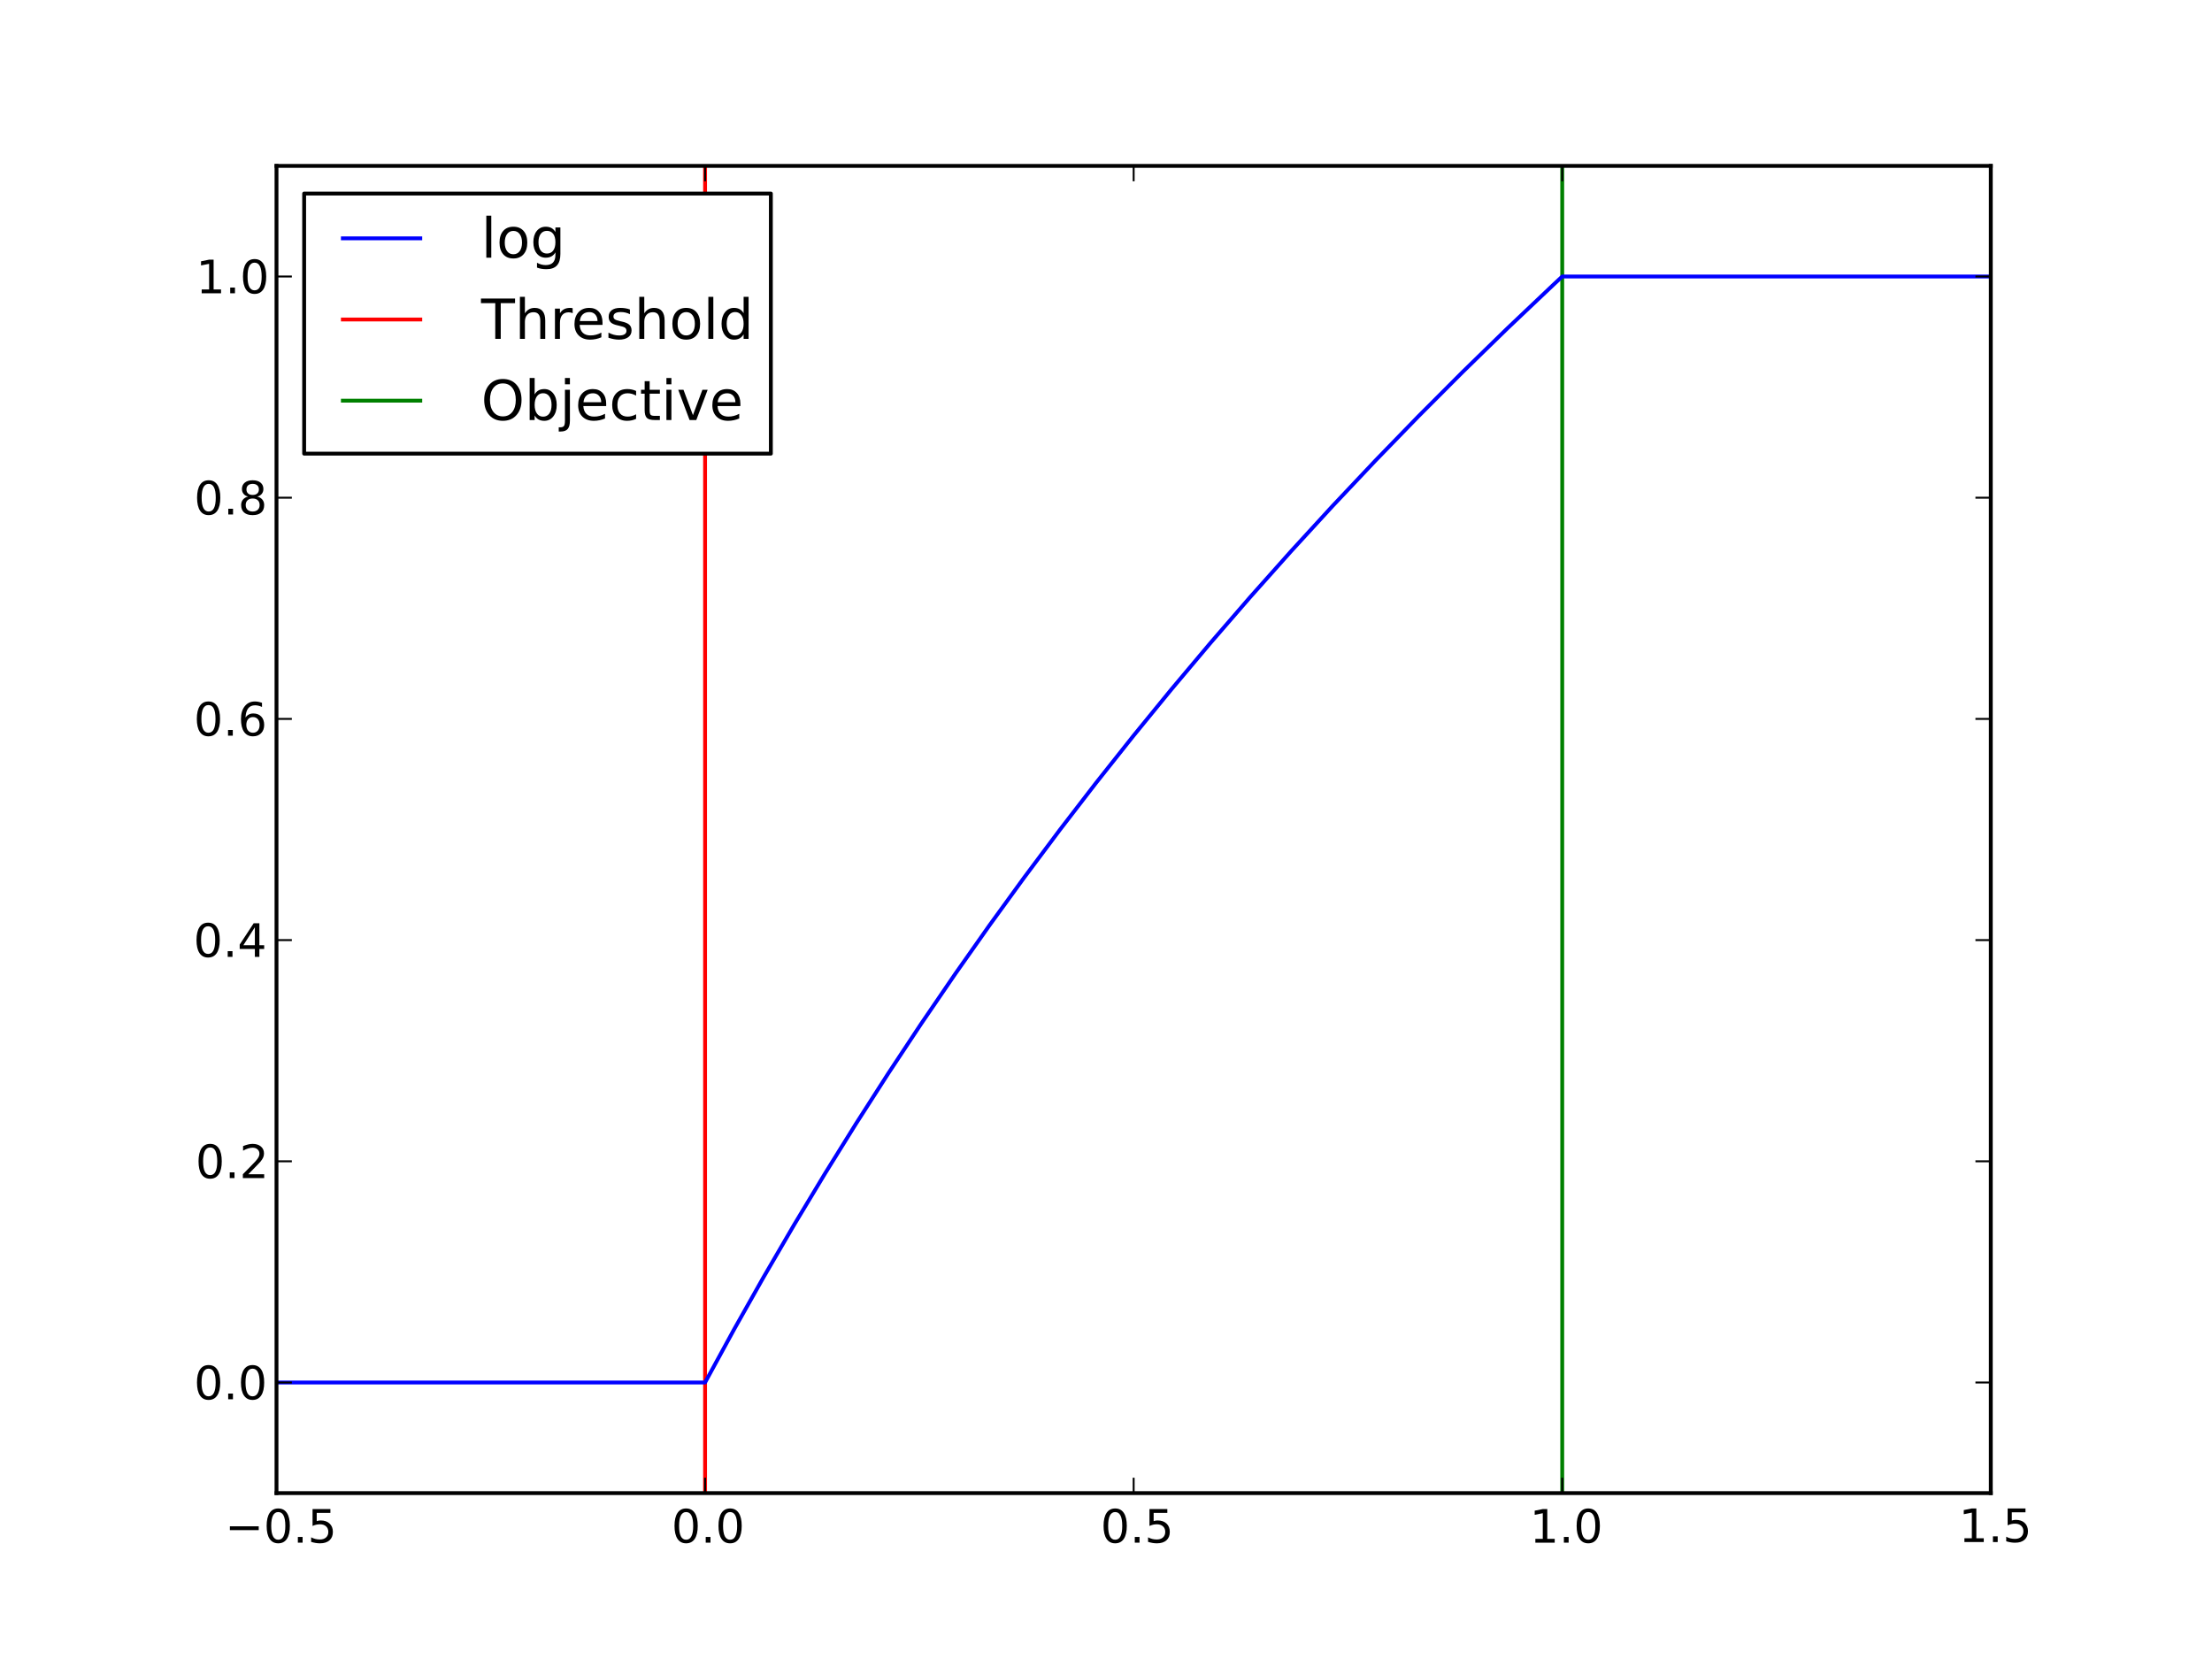
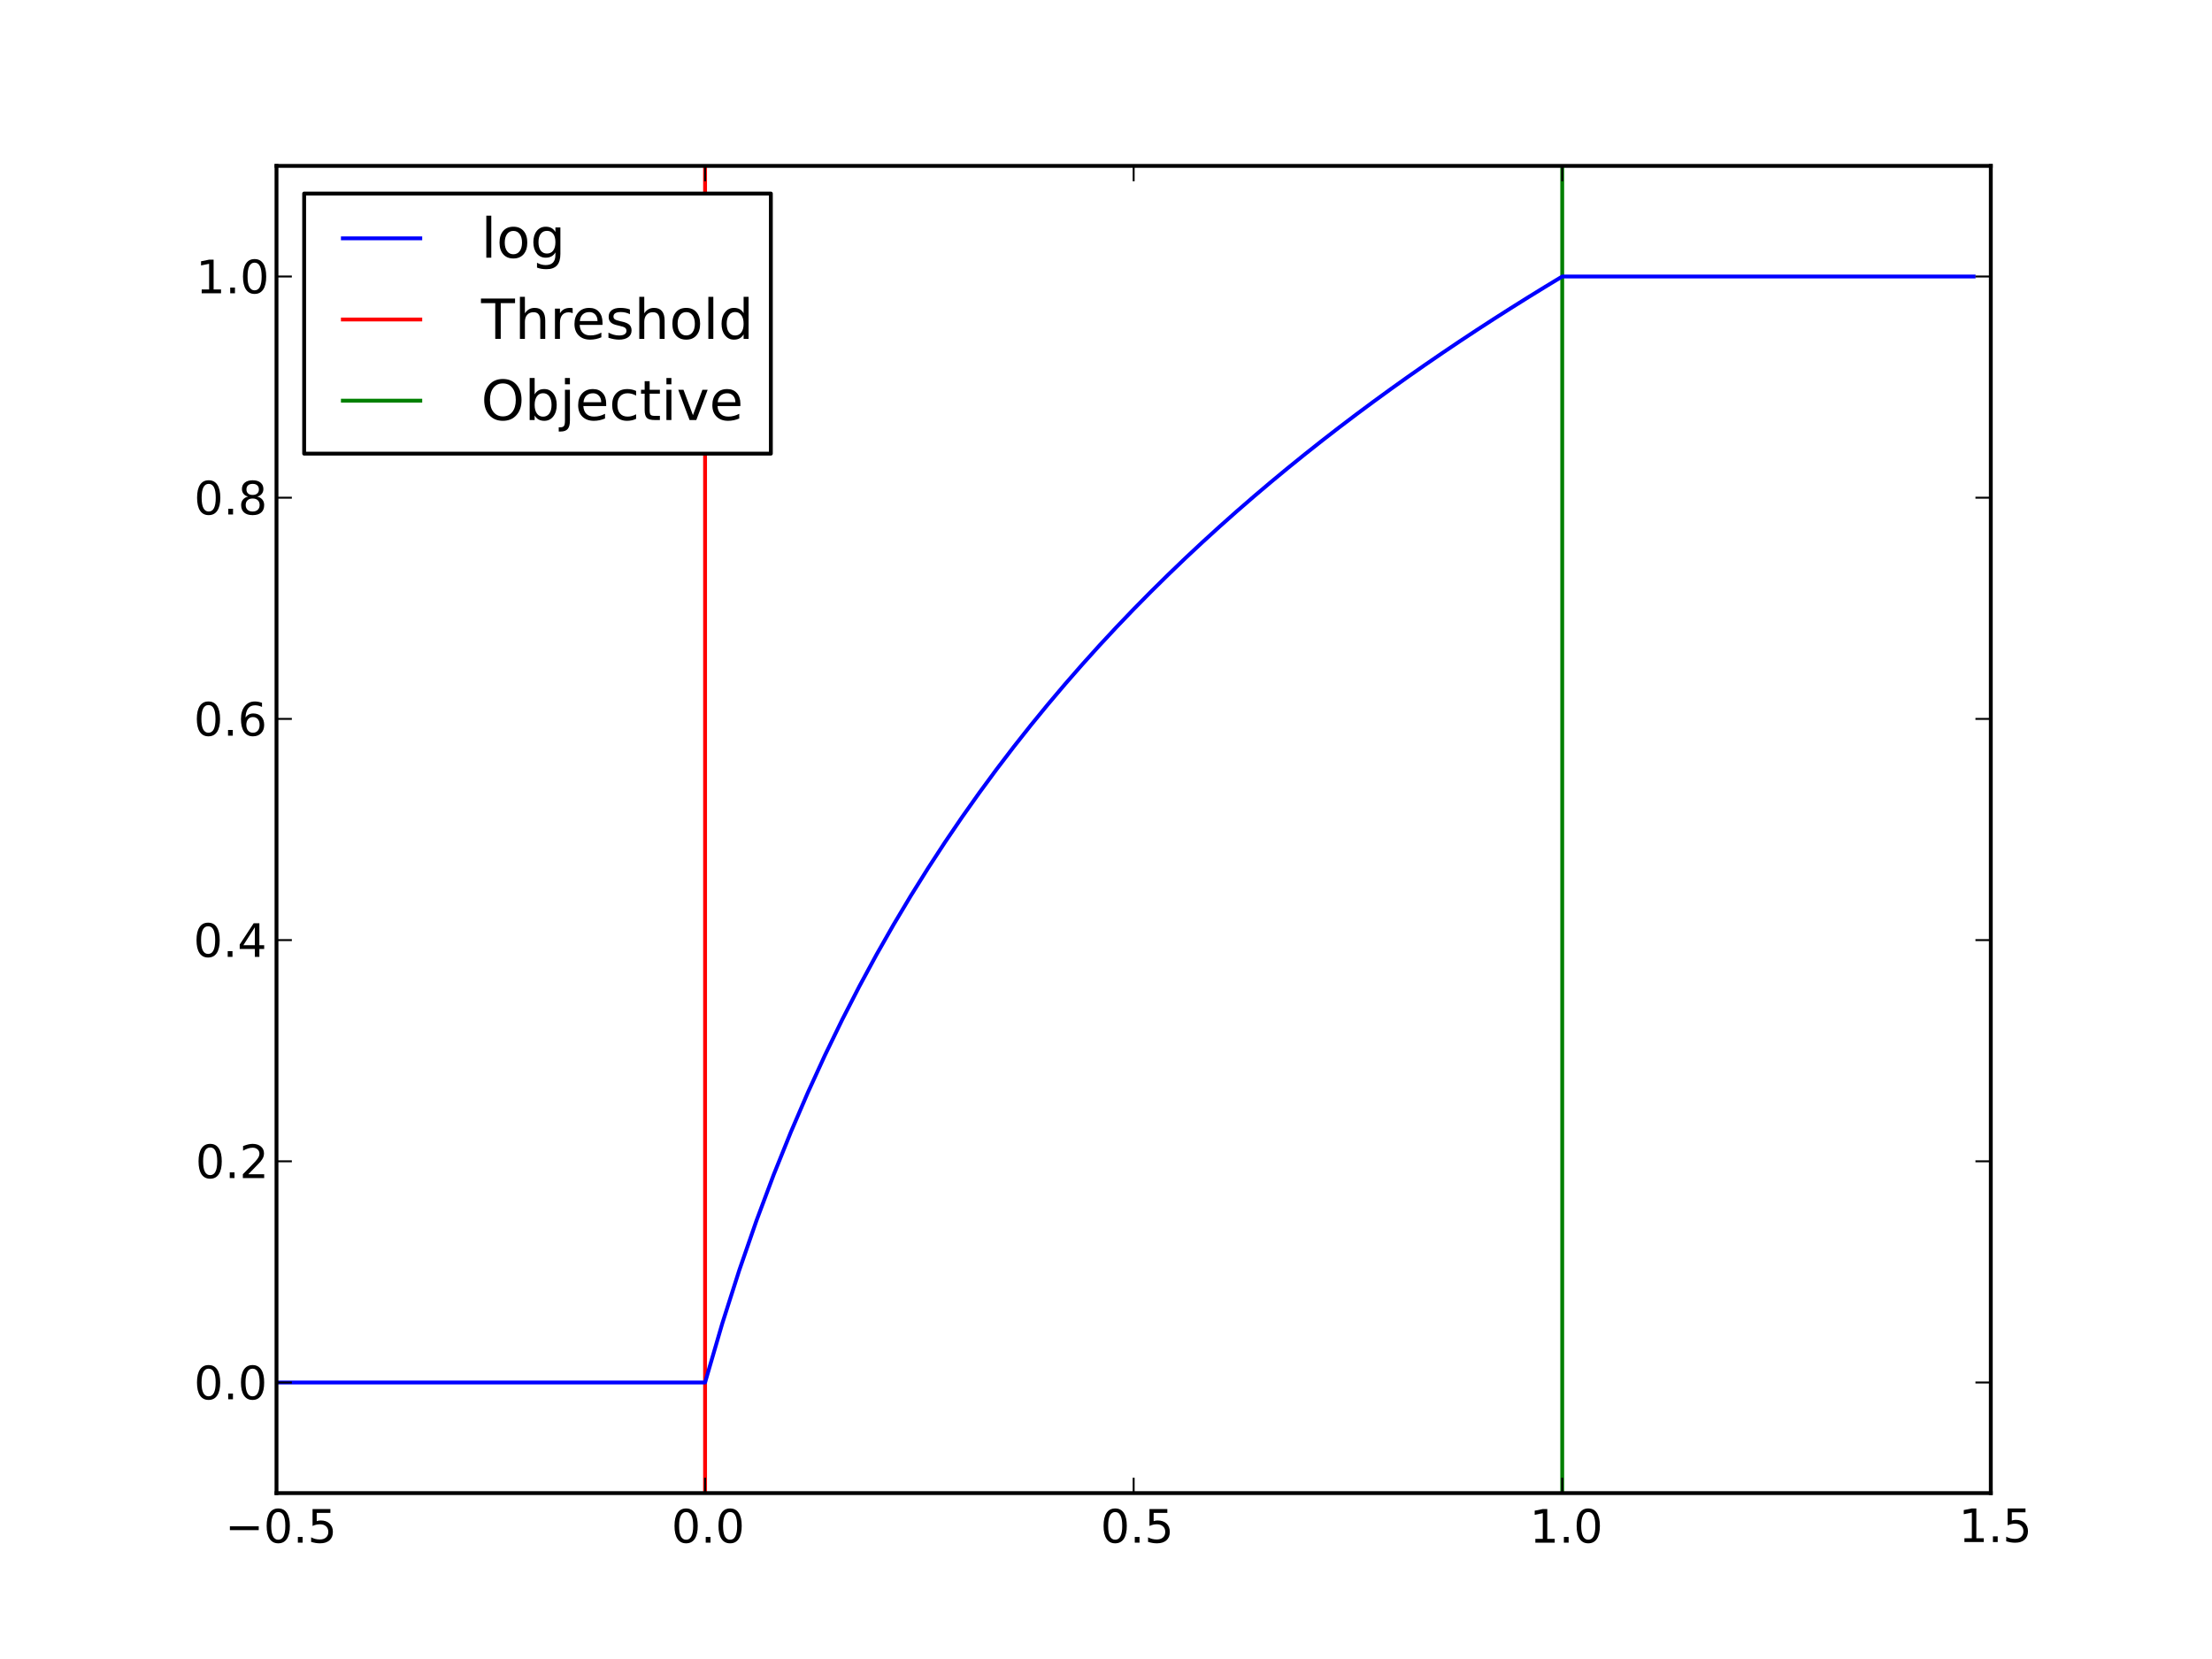
<svg xmlns="http://www.w3.org/2000/svg" xmlns:xlink="http://www.w3.org/1999/xlink" height="432pt" version="1.1" viewBox="0 0 576 432" width="576pt">
  <defs>
    <style type="text/css">
*{stroke-linecap:square;stroke-linejoin:round;}
  </style>
  </defs>
  <g id="figure_1">
    <g id="patch_1">
      <path d=" M0 432 L576 432 L576 0 L0 0 z " style="fill:#ffffff;" />
    </g>
    <g id="axes_1">
      <g id="patch_2">
        <path d=" M72 388.8 L518.4 388.8 L518.4 43.2 L72 43.2 z " style="fill:#ffffff;" />
      </g>
      <g id="LineCollection_1">
        <defs>
          <path d=" M183.6 -43.2 L183.6 -388.8" id="C0_0_cf86a33b41" />
        </defs>
        <g clip-path="url(#p7ff5b81e1d)">
          <use style="fill:none;stroke:#ff0000;stroke-linecap:butt;" x="0" xlink:href="#C0_0_cf86a33b41" y="432.0" />
        </g>
      </g>
      <g id="LineCollection_2">
        <defs>
          <path d=" M406.8 -43.2 L406.8 -388.8" id="C1_0_ac28ea517b" />
        </defs>
        <g clip-path="url(#p7ff5b81e1d)">
          <use style="fill:none;stroke:#008000;stroke-linecap:butt;" x="0" xlink:href="#C1_0_ac28ea517b" y="432.0" />
        </g>
      </g>
      <g id="line2d_1">
-         <path clip-path="url(#p7ff5b81e1d)" d=" M72 360 L183.6 360 L191.189 346.108 L198.778 332.665 L206.813 318.891 L214.848 305.558 L222.883 292.64 L231.365 279.427 L239.846 266.62 L248.774 253.553 L257.702 240.885 L266.63 228.591 L276.005 216.063 L285.379 203.901 L295.2 191.531 L305.021 179.518 L315.288 167.32 L325.555 155.47 L336.269 143.455 L346.982 131.778 L358.142 119.953 L369.302 108.455 L380.909 96.826 L392.515 85.513 L404.568 74.083 L406.8 72 L517.954 72 L517.954 72" style="fill:none;stroke:#0000ff;" />
+         <path clip-path="url(#p7ff5b81e1d)" d=" M72 360 L76.464 360 L80.928 360 L85.392 360 L89.856 360 L94.32 360 L98.784 360 L103.248 360 L107.712 360 L112.176 360 L116.64 360 L121.104 360 L125.568 360 L130.032 360 L134.496 360 L138.96 360 L143.424 360 L147.888 360 L152.352 360 L156.816 360 L161.28 360 L165.744 360 L170.208 360 L174.672 360 L179.136 360 L183.6 360 L188.064 344.68 L192.528 330.694 L196.992 317.829 L201.456 305.917 L205.92 294.827 L210.384 284.454 L214.848 274.709 L219.312 265.522 L223.776 256.831 L228.24 248.586 L232.704 240.744 L237.168 233.267 L241.632 226.122 L246.096 219.281 L250.56 212.719 L255.024 206.415 L259.488 200.349 L263.952 194.503 L268.416 188.863 L272.88 183.414 L277.344 178.143 L281.808 173.04 L286.272 168.094 L290.736 163.295 L295.2 158.636 L299.664 154.108 L304.128 149.704 L308.592 145.417 L313.056 141.242 L317.52 137.173 L321.984 133.204 L326.448 129.33 L330.912 125.548 L335.376 121.853 L339.84 118.241 L344.304 114.708 L348.768 111.251 L353.232 107.867 L357.696 104.553 L362.16 101.306 L366.624 98.123 L371.088 95.001 L375.552 91.94 L380.016 88.935 L384.48 85.986 L388.944 83.09 L393.408 80.245 L397.872 77.449 L402.336 74.701 L406.8 72 L411.264 72 L415.728 72 L420.192 72 L424.656 72 L429.12 72 L433.584 72 L438.048 72 L442.512 72 L446.976 72 L451.44 72 L455.904 72 L460.368 72 L464.832 72 L469.296 72 L473.76 72 L478.224 72 L482.688 72 L487.152 72 L491.616 72 L496.08 72 L500.544 72 L505.008 72 L509.472 72 L513.936 72" style="fill:none;stroke:#0000ff;" />
      </g>
      <g id="matplotlib.axis_1">
        <g id="xtick_1">
          <g id="line2d_2">
            <defs>
              <path d=" M0 0 L0 -4" id="mcb557df647" style="stroke:#000000;stroke-linecap:butt;stroke-width:0.5;" />
            </defs>
            <g>
              <use style="stroke:#000000;stroke-linecap:butt;stroke-width:0.5;" x="72.0" xlink:href="#mcb557df647" y="388.8" />
            </g>
          </g>
          <g id="line2d_3">
            <defs>
              <path d=" M0 0 L0 4" id="mdad270ee8e" style="stroke:#000000;stroke-linecap:butt;stroke-width:0.5;" />
            </defs>
            <g>
              <use style="stroke:#000000;stroke-linecap:butt;stroke-width:0.5;" x="72.0" xlink:href="#mdad270ee8e" y="43.2" />
            </g>
          </g>
          <g id="text_1">
            <defs>
              <path d=" M10.594 35.5 L73.188 35.5 L73.188 27.203 L10.594 27.203 z " id="BitstreamVeraSans-Roman-2212" />
              <path d=" M31.781 66.406 Q24.172 66.406 20.328 58.906 Q16.5 51.422 16.5 36.375 Q16.5 21.391 20.328 13.891 Q24.172 6.391 31.781 6.391 Q39.453 6.391 43.281 13.891 Q47.125 21.391 47.125 36.375 Q47.125 51.422 43.281 58.906 Q39.453 66.406 31.781 66.406 M31.781 74.219 Q44.047 74.219 50.516 64.516 Q56.984 54.828 56.984 36.375 Q56.984 17.969 50.516 8.266 Q44.047 -1.422 31.781 -1.422 Q19.531 -1.422 13.062 8.266 Q6.594 17.969 6.594 36.375 Q6.594 54.828 13.062 64.516 Q19.531 74.219 31.781 74.219" id="BitstreamVeraSans-Roman-30" />
              <path d=" M10.688 12.406 L21 12.406 L21 0 L10.688 0 z " id="BitstreamVeraSans-Roman-2e" />
              <path d=" M10.797 72.906 L49.516 72.906 L49.516 64.594 L19.828 64.594 L19.828 46.734 Q21.969 47.469 24.109 47.828 Q26.266 48.188 28.422 48.188 Q40.625 48.188 47.75 41.5 Q54.891 34.812 54.891 23.391 Q54.891 11.625 47.562 5.094 Q40.234 -1.422 26.906 -1.422 Q22.312 -1.422 17.547 -0.641 Q12.797 0.141 7.719 1.703 L7.719 11.625 Q12.109 9.234 16.797 8.062 Q21.484 6.891 26.703 6.891 Q35.156 6.891 40.078 11.328 Q45.016 15.766 45.016 23.391 Q45.016 31 40.078 35.438 Q35.156 39.891 26.703 39.891 Q22.75 39.891 18.812 39.016 Q14.891 38.141 10.797 36.281 z " id="BitstreamVeraSans-Roman-35" />
            </defs>
            <g transform="translate(58.59 401.7063)scale(0.12 -0.12)">
              <use xlink:href="#BitstreamVeraSans-Roman-2212" />
              <use x="83.789" xlink:href="#BitstreamVeraSans-Roman-30" />
              <use x="147.412" xlink:href="#BitstreamVeraSans-Roman-2e" />
              <use x="179.199" xlink:href="#BitstreamVeraSans-Roman-35" />
            </g>
          </g>
        </g>
        <g id="xtick_2">
          <g id="line2d_4">
            <g>
              <use style="stroke:#000000;stroke-linecap:butt;stroke-width:0.5;" x="183.6" xlink:href="#mcb557df647" y="388.8" />
            </g>
          </g>
          <g id="line2d_5">
            <g>
              <use style="stroke:#000000;stroke-linecap:butt;stroke-width:0.5;" x="183.6" xlink:href="#mdad270ee8e" y="43.2" />
            </g>
          </g>
          <g id="text_2">
            <g transform="translate(174.8522 401.7063)scale(0.12 -0.12)">
              <use xlink:href="#BitstreamVeraSans-Roman-30" />
              <use x="63.623" xlink:href="#BitstreamVeraSans-Roman-2e" />
              <use x="95.41" xlink:href="#BitstreamVeraSans-Roman-30" />
            </g>
          </g>
        </g>
        <g id="xtick_3">
          <g id="line2d_6">
            <g>
              <use style="stroke:#000000;stroke-linecap:butt;stroke-width:0.5;" x="295.2" xlink:href="#mcb557df647" y="388.8" />
            </g>
          </g>
          <g id="line2d_7">
            <g>
              <use style="stroke:#000000;stroke-linecap:butt;stroke-width:0.5;" x="295.2" xlink:href="#mdad270ee8e" y="43.2" />
            </g>
          </g>
          <g id="text_3">
            <g transform="translate(286.5778 401.7063)scale(0.12 -0.12)">
              <use xlink:href="#BitstreamVeraSans-Roman-30" />
              <use x="63.623" xlink:href="#BitstreamVeraSans-Roman-2e" />
              <use x="95.41" xlink:href="#BitstreamVeraSans-Roman-35" />
            </g>
          </g>
        </g>
        <g id="xtick_4">
          <g id="line2d_8">
            <g>
              <use style="stroke:#000000;stroke-linecap:butt;stroke-width:0.5;" x="406.8" xlink:href="#mcb557df647" y="388.8" />
            </g>
          </g>
          <g id="line2d_9">
            <g>
              <use style="stroke:#000000;stroke-linecap:butt;stroke-width:0.5;" x="406.8" xlink:href="#mdad270ee8e" y="43.2" />
            </g>
          </g>
          <g id="text_4">
            <defs>
              <path d=" M12.406 8.297 L28.516 8.297 L28.516 63.922 L10.984 60.406 L10.984 69.391 L28.422 72.906 L38.281 72.906 L38.281 8.297 L54.391 8.297 L54.391 0 L12.406 0 z " id="BitstreamVeraSans-Roman-31" />
            </defs>
            <g transform="translate(398.3156 401.7063)scale(0.12 -0.12)">
              <use xlink:href="#BitstreamVeraSans-Roman-31" />
              <use x="63.623" xlink:href="#BitstreamVeraSans-Roman-2e" />
              <use x="95.41" xlink:href="#BitstreamVeraSans-Roman-30" />
            </g>
          </g>
        </g>
        <g id="xtick_5">
          <g id="line2d_10">
            <g>
              <use style="stroke:#000000;stroke-linecap:butt;stroke-width:0.5;" x="518.4" xlink:href="#mcb557df647" y="388.8" />
            </g>
          </g>
          <g id="line2d_11">
            <g>
              <use style="stroke:#000000;stroke-linecap:butt;stroke-width:0.5;" x="518.4" xlink:href="#mdad270ee8e" y="43.2" />
            </g>
          </g>
          <g id="text_5">
            <g transform="translate(510.0412 401.5487)scale(0.12 -0.12)">
              <use xlink:href="#BitstreamVeraSans-Roman-31" />
              <use x="63.623" xlink:href="#BitstreamVeraSans-Roman-2e" />
              <use x="95.41" xlink:href="#BitstreamVeraSans-Roman-35" />
            </g>
          </g>
        </g>
      </g>
      <g id="matplotlib.axis_2">
        <g id="ytick_1">
          <g id="line2d_12">
            <defs>
              <path d=" M0 0 L4 0" id="mc8fcea1516" style="stroke:#000000;stroke-linecap:butt;stroke-width:0.5;" />
            </defs>
            <g>
              <use style="stroke:#000000;stroke-linecap:butt;stroke-width:0.5;" x="72.0" xlink:href="#mc8fcea1516" y="360.0" />
            </g>
          </g>
          <g id="line2d_13">
            <defs>
              <path d=" M0 0 L-4 0" id="m0d5b0a6425" style="stroke:#000000;stroke-linecap:butt;stroke-width:0.5;" />
            </defs>
            <g>
              <use style="stroke:#000000;stroke-linecap:butt;stroke-width:0.5;" x="518.4" xlink:href="#m0d5b0a6425" y="360.0" />
            </g>
          </g>
          <g id="text_6">
            <g transform="translate(50.50438 364.3678)scale(0.12 -0.12)">
              <use xlink:href="#BitstreamVeraSans-Roman-30" />
              <use x="63.623" xlink:href="#BitstreamVeraSans-Roman-2e" />
              <use x="95.41" xlink:href="#BitstreamVeraSans-Roman-30" />
            </g>
          </g>
        </g>
        <g id="ytick_2">
          <g id="line2d_14">
            <g>
              <use style="stroke:#000000;stroke-linecap:butt;stroke-width:0.5;" x="72.0" xlink:href="#mc8fcea1516" y="302.4" />
            </g>
          </g>
          <g id="line2d_15">
            <g>
              <use style="stroke:#000000;stroke-linecap:butt;stroke-width:0.5;" x="518.4" xlink:href="#m0d5b0a6425" y="302.4" />
            </g>
          </g>
          <g id="text_7">
            <defs>
              <path d=" M19.188 8.297 L53.609 8.297 L53.609 0 L7.328 0 L7.328 8.297 Q12.938 14.109 22.625 23.891 Q32.328 33.688 34.812 36.531 Q39.547 41.844 41.422 45.531 Q43.312 49.219 43.312 52.781 Q43.312 58.594 39.234 62.25 Q35.156 65.922 28.609 65.922 Q23.969 65.922 18.812 64.312 Q13.672 62.703 7.812 59.422 L7.812 69.391 Q13.766 71.781 18.938 73 Q24.125 74.219 28.422 74.219 Q39.75 74.219 46.484 68.547 Q53.219 62.891 53.219 53.422 Q53.219 48.922 51.531 44.891 Q49.859 40.875 45.406 35.406 Q44.188 33.984 37.641 27.219 Q31.109 20.453 19.188 8.297" id="BitstreamVeraSans-Roman-32" />
            </defs>
            <g transform="translate(50.90937 306.7678)scale(0.12 -0.12)">
              <use xlink:href="#BitstreamVeraSans-Roman-30" />
              <use x="63.623" xlink:href="#BitstreamVeraSans-Roman-2e" />
              <use x="95.41" xlink:href="#BitstreamVeraSans-Roman-32" />
            </g>
          </g>
        </g>
        <g id="ytick_3">
          <g id="line2d_16">
            <g>
              <use style="stroke:#000000;stroke-linecap:butt;stroke-width:0.5;" x="72.0" xlink:href="#mc8fcea1516" y="244.8" />
            </g>
          </g>
          <g id="line2d_17">
            <g>
              <use style="stroke:#000000;stroke-linecap:butt;stroke-width:0.5;" x="518.4" xlink:href="#m0d5b0a6425" y="244.8" />
            </g>
          </g>
          <g id="text_8">
            <defs>
              <path d=" M37.797 64.312 L12.891 25.391 L37.797 25.391 z  M35.203 72.906 L47.609 72.906 L47.609 25.391 L58.016 25.391 L58.016 17.188 L47.609 17.188 L47.609 0 L37.797 0 L37.797 17.188 L4.891 17.188 L4.891 26.703 z " id="BitstreamVeraSans-Roman-34" />
            </defs>
            <g transform="translate(50.38063 249.1678)scale(0.12 -0.12)">
              <use xlink:href="#BitstreamVeraSans-Roman-30" />
              <use x="63.623" xlink:href="#BitstreamVeraSans-Roman-2e" />
              <use x="95.41" xlink:href="#BitstreamVeraSans-Roman-34" />
            </g>
          </g>
        </g>
        <g id="ytick_4">
          <g id="line2d_18">
            <g>
              <use style="stroke:#000000;stroke-linecap:butt;stroke-width:0.5;" x="72.0" xlink:href="#mc8fcea1516" y="187.2" />
            </g>
          </g>
          <g id="line2d_19">
            <g>
              <use style="stroke:#000000;stroke-linecap:butt;stroke-width:0.5;" x="518.4" xlink:href="#m0d5b0a6425" y="187.2" />
            </g>
          </g>
          <g id="text_9">
            <defs>
              <path d=" M33.016 40.375 Q26.375 40.375 22.484 35.828 Q18.609 31.297 18.609 23.391 Q18.609 15.531 22.484 10.953 Q26.375 6.391 33.016 6.391 Q39.656 6.391 43.531 10.953 Q47.406 15.531 47.406 23.391 Q47.406 31.297 43.531 35.828 Q39.656 40.375 33.016 40.375 M52.594 71.297 L52.594 62.312 Q48.875 64.062 45.094 64.984 Q41.312 65.922 37.594 65.922 Q27.828 65.922 22.672 59.328 Q17.531 52.734 16.797 39.406 Q19.672 43.656 24.016 45.922 Q28.375 48.188 33.594 48.188 Q44.578 48.188 50.953 41.516 Q57.328 34.859 57.328 23.391 Q57.328 12.156 50.688 5.359 Q44.047 -1.422 33.016 -1.422 Q20.359 -1.422 13.672 8.266 Q6.984 17.969 6.984 36.375 Q6.984 53.656 15.188 63.938 Q23.391 74.219 37.203 74.219 Q40.922 74.219 44.703 73.484 Q48.484 72.75 52.594 71.297" id="BitstreamVeraSans-Roman-36" />
            </defs>
            <g transform="translate(50.46312 191.5678)scale(0.12 -0.12)">
              <use xlink:href="#BitstreamVeraSans-Roman-30" />
              <use x="63.623" xlink:href="#BitstreamVeraSans-Roman-2e" />
              <use x="95.41" xlink:href="#BitstreamVeraSans-Roman-36" />
            </g>
          </g>
        </g>
        <g id="ytick_5">
          <g id="line2d_20">
            <g>
              <use style="stroke:#000000;stroke-linecap:butt;stroke-width:0.5;" x="72.0" xlink:href="#mc8fcea1516" y="129.6" />
            </g>
          </g>
          <g id="line2d_21">
            <g>
              <use style="stroke:#000000;stroke-linecap:butt;stroke-width:0.5;" x="518.4" xlink:href="#m0d5b0a6425" y="129.6" />
            </g>
          </g>
          <g id="text_10">
            <defs>
              <path d=" M31.781 34.625 Q24.75 34.625 20.719 30.859 Q16.703 27.094 16.703 20.516 Q16.703 13.922 20.719 10.156 Q24.75 6.391 31.781 6.391 Q38.812 6.391 42.859 10.172 Q46.922 13.969 46.922 20.516 Q46.922 27.094 42.891 30.859 Q38.875 34.625 31.781 34.625 M21.922 38.812 Q15.578 40.375 12.031 44.719 Q8.5 49.078 8.5 55.328 Q8.5 64.062 14.719 69.141 Q20.953 74.219 31.781 74.219 Q42.672 74.219 48.875 69.141 Q55.078 64.062 55.078 55.328 Q55.078 49.078 51.531 44.719 Q48 40.375 41.703 38.812 Q48.828 37.156 52.797 32.312 Q56.781 27.484 56.781 20.516 Q56.781 9.906 50.312 4.234 Q43.844 -1.422 31.781 -1.422 Q19.734 -1.422 13.25 4.234 Q6.781 9.906 6.781 20.516 Q6.781 27.484 10.781 32.312 Q14.797 37.156 21.922 38.812 M18.312 54.391 Q18.312 48.734 21.844 45.562 Q25.391 42.391 31.781 42.391 Q38.141 42.391 41.719 45.562 Q45.312 48.734 45.312 54.391 Q45.312 60.062 41.719 63.234 Q38.141 66.406 31.781 66.406 Q25.391 66.406 21.844 63.234 Q18.312 60.062 18.312 54.391" id="BitstreamVeraSans-Roman-38" />
            </defs>
            <g transform="translate(50.52875 133.9678)scale(0.12 -0.12)">
              <use xlink:href="#BitstreamVeraSans-Roman-30" />
              <use x="63.623" xlink:href="#BitstreamVeraSans-Roman-2e" />
              <use x="95.41" xlink:href="#BitstreamVeraSans-Roman-38" />
            </g>
          </g>
        </g>
        <g id="ytick_6">
          <g id="line2d_22">
            <g>
              <use style="stroke:#000000;stroke-linecap:butt;stroke-width:0.5;" x="72.0" xlink:href="#mc8fcea1516" y="72.0" />
            </g>
          </g>
          <g id="line2d_23">
            <g>
              <use style="stroke:#000000;stroke-linecap:butt;stroke-width:0.5;" x="518.4" xlink:href="#m0d5b0a6425" y="72.0" />
            </g>
          </g>
          <g id="text_11">
            <g transform="translate(51.03125 76.36781)scale(0.12 -0.12)">
              <use xlink:href="#BitstreamVeraSans-Roman-31" />
              <use x="63.623" xlink:href="#BitstreamVeraSans-Roman-2e" />
              <use x="95.41" xlink:href="#BitstreamVeraSans-Roman-30" />
            </g>
          </g>
        </g>
      </g>
      <g id="patch_3">
        <path d=" M72 43.2 L518.4 43.2" style="fill:none;stroke:#000000;" />
      </g>
      <g id="patch_4">
        <path d=" M518.4 388.8 L518.4 43.2" style="fill:none;stroke:#000000;" />
      </g>
      <g id="patch_5">
        <path d=" M72 388.8 L518.4 388.8" style="fill:none;stroke:#000000;" />
      </g>
      <g id="patch_6">
        <path d=" M72 388.8 L72 43.2" style="fill:none;stroke:#000000;" />
      </g>
      <g id="legend_1">
        <g id="patch_7">
          <path d=" M79.2 118.129 L200.731 118.129 L200.731 50.4 L79.2 50.4 L79.2 118.129 z " style="fill:#ffffff;stroke:#000000;" />
        </g>
        <g id="line2d_24">
          <path d=" M89.28 62.062 L109.44 62.062" style="fill:none;stroke:#0000ff;" />
        </g>
        <g id="line2d_25" />
        <g id="text_12">
          <defs>
            <path d=" M45.406 27.984 Q45.406 37.75 41.375 43.109 Q37.359 48.484 30.078 48.484 Q22.859 48.484 18.828 43.109 Q14.797 37.75 14.797 27.984 Q14.797 18.266 18.828 12.891 Q22.859 7.516 30.078 7.516 Q37.359 7.516 41.375 12.891 Q45.406 18.266 45.406 27.984 M54.391 6.781 Q54.391 -7.172 48.188 -13.984 Q42 -20.797 29.203 -20.797 Q24.469 -20.797 20.266 -20.094 Q16.062 -19.391 12.109 -17.922 L12.109 -9.188 Q16.062 -11.328 19.922 -12.344 Q23.781 -13.375 27.781 -13.375 Q36.625 -13.375 41.016 -8.766 Q45.406 -4.156 45.406 5.172 L45.406 9.625 Q42.625 4.781 38.281 2.391 Q33.938 0 27.875 0 Q17.828 0 11.672 7.656 Q5.516 15.328 5.516 27.984 Q5.516 40.672 11.672 48.328 Q17.828 56 27.875 56 Q33.938 56 38.281 53.609 Q42.625 51.219 45.406 46.391 L45.406 54.688 L54.391 54.688 z " id="BitstreamVeraSans-Roman-67" />
            <path d=" M30.609 48.391 Q23.391 48.391 19.188 42.75 Q14.984 37.109 14.984 27.297 Q14.984 17.484 19.156 11.844 Q23.344 6.203 30.609 6.203 Q37.797 6.203 41.984 11.859 Q46.188 17.531 46.188 27.297 Q46.188 37.016 41.984 42.703 Q37.797 48.391 30.609 48.391 M30.609 56 Q42.328 56 49.016 48.375 Q55.719 40.766 55.719 27.297 Q55.719 13.875 49.016 6.219 Q42.328 -1.422 30.609 -1.422 Q18.844 -1.422 12.172 6.219 Q5.516 13.875 5.516 27.297 Q5.516 40.766 12.172 48.375 Q18.844 56 30.609 56" id="BitstreamVeraSans-Roman-6f" />
            <path d=" M9.422 75.984 L18.406 75.984 L18.406 0 L9.422 0 z " id="BitstreamVeraSans-Roman-6c" />
          </defs>
          <g transform="translate(125.28 67.10175)scale(0.144 -0.144)">
            <use xlink:href="#BitstreamVeraSans-Roman-6c" />
            <use x="27.783" xlink:href="#BitstreamVeraSans-Roman-6f" />
            <use x="88.965" xlink:href="#BitstreamVeraSans-Roman-67" />
          </g>
        </g>
        <g id="line2d_26">
          <path d=" M89.28 83.198 L99.36 83.198 L109.44 83.198" style="fill:none;stroke:#ff0000;" />
        </g>
        <g id="text_13">
          <defs>
            <path d=" M-0.297 72.906 L61.375 72.906 L61.375 64.594 L35.5 64.594 L35.5 0 L25.594 0 L25.594 64.594 L-0.297 64.594 z " id="BitstreamVeraSans-Roman-54" />
            <path d=" M54.891 33.016 L54.891 0 L45.906 0 L45.906 32.719 Q45.906 40.484 42.875 44.328 Q39.844 48.188 33.797 48.188 Q26.516 48.188 22.312 43.547 Q18.109 38.922 18.109 30.906 L18.109 0 L9.078 0 L9.078 75.984 L18.109 75.984 L18.109 46.188 Q21.344 51.125 25.703 53.562 Q30.078 56 35.797 56 Q45.219 56 50.047 50.172 Q54.891 44.344 54.891 33.016" id="BitstreamVeraSans-Roman-68" />
            <path d=" M56.203 29.594 L56.203 25.203 L14.891 25.203 Q15.484 15.922 20.484 11.062 Q25.484 6.203 34.422 6.203 Q39.594 6.203 44.453 7.469 Q49.312 8.734 54.109 11.281 L54.109 2.781 Q49.266 0.734 44.188 -0.344 Q39.109 -1.422 33.891 -1.422 Q20.797 -1.422 13.156 6.188 Q5.516 13.812 5.516 26.812 Q5.516 40.234 12.766 48.109 Q20.016 56 32.328 56 Q43.359 56 49.781 48.891 Q56.203 41.797 56.203 29.594 M47.219 32.234 Q47.125 39.594 43.094 43.984 Q39.062 48.391 32.422 48.391 Q24.906 48.391 20.391 44.141 Q15.875 39.891 15.188 32.172 z " id="BitstreamVeraSans-Roman-65" />
            <path d=" M45.406 46.391 L45.406 75.984 L54.391 75.984 L54.391 0 L45.406 0 L45.406 8.203 Q42.578 3.328 38.25 0.953 Q33.938 -1.422 27.875 -1.422 Q17.969 -1.422 11.734 6.484 Q5.516 14.406 5.516 27.297 Q5.516 40.188 11.734 48.094 Q17.969 56 27.875 56 Q33.938 56 38.25 53.625 Q42.578 51.266 45.406 46.391 M14.797 27.297 Q14.797 17.391 18.875 11.75 Q22.953 6.109 30.078 6.109 Q37.203 6.109 41.297 11.75 Q45.406 17.391 45.406 27.297 Q45.406 37.203 41.297 42.844 Q37.203 48.484 30.078 48.484 Q22.953 48.484 18.875 42.844 Q14.797 37.203 14.797 27.297" id="BitstreamVeraSans-Roman-64" />
            <path d=" M41.109 46.297 Q39.594 47.172 37.812 47.578 Q36.031 48 33.891 48 Q26.266 48 22.188 43.047 Q18.109 38.094 18.109 28.812 L18.109 0 L9.078 0 L9.078 54.688 L18.109 54.688 L18.109 46.188 Q20.953 51.172 25.484 53.578 Q30.031 56 36.531 56 Q37.453 56 38.578 55.875 Q39.703 55.766 41.062 55.516 z " id="BitstreamVeraSans-Roman-72" />
            <path d=" M44.281 53.078 L44.281 44.578 Q40.484 46.531 36.375 47.5 Q32.281 48.484 27.875 48.484 Q21.188 48.484 17.844 46.438 Q14.5 44.391 14.5 40.281 Q14.5 37.156 16.891 35.375 Q19.281 33.594 26.516 31.984 L29.594 31.297 Q39.156 29.25 43.188 25.516 Q47.219 21.781 47.219 15.094 Q47.219 7.469 41.188 3.016 Q35.156 -1.422 24.609 -1.422 Q20.219 -1.422 15.453 -0.562 Q10.688 0.297 5.422 2 L5.422 11.281 Q10.406 8.688 15.234 7.391 Q20.062 6.109 24.812 6.109 Q31.156 6.109 34.562 8.281 Q37.984 10.453 37.984 14.406 Q37.984 18.062 35.516 20.016 Q33.062 21.969 24.703 23.781 L21.578 24.516 Q13.234 26.266 9.516 29.906 Q5.812 33.547 5.812 39.891 Q5.812 47.609 11.281 51.797 Q16.75 56 26.812 56 Q31.781 56 36.172 55.266 Q40.578 54.547 44.281 53.078" id="BitstreamVeraSans-Roman-73" />
          </defs>
          <g transform="translate(125.28 88.23825)scale(0.144 -0.144)">
            <use xlink:href="#BitstreamVeraSans-Roman-54" />
            <use x="61.084" xlink:href="#BitstreamVeraSans-Roman-68" />
            <use x="124.463" xlink:href="#BitstreamVeraSans-Roman-72" />
            <use x="163.326" xlink:href="#BitstreamVeraSans-Roman-65" />
            <use x="224.85" xlink:href="#BitstreamVeraSans-Roman-73" />
            <use x="276.949" xlink:href="#BitstreamVeraSans-Roman-68" />
            <use x="340.328" xlink:href="#BitstreamVeraSans-Roman-6f" />
            <use x="401.51" xlink:href="#BitstreamVeraSans-Roman-6c" />
            <use x="429.293" xlink:href="#BitstreamVeraSans-Roman-64" />
          </g>
        </g>
        <g id="line2d_27">
          <path d=" M89.28 104.335 L99.36 104.335 L109.44 104.335" style="fill:none;stroke:#008000;" />
        </g>
        <g id="text_14">
          <defs>
            <path d=" M39.406 66.219 Q28.656 66.219 22.328 58.203 Q16.016 50.203 16.016 36.375 Q16.016 22.609 22.328 14.594 Q28.656 6.594 39.406 6.594 Q50.141 6.594 56.422 14.594 Q62.703 22.609 62.703 36.375 Q62.703 50.203 56.422 58.203 Q50.141 66.219 39.406 66.219 M39.406 74.219 Q54.734 74.219 63.906 63.938 Q73.094 53.656 73.094 36.375 Q73.094 19.141 63.906 8.859 Q54.734 -1.422 39.406 -1.422 Q24.031 -1.422 14.812 8.828 Q5.609 19.094 5.609 36.375 Q5.609 53.656 14.812 63.938 Q24.031 74.219 39.406 74.219" id="BitstreamVeraSans-Roman-4f" />
            <path d=" M9.422 54.688 L18.406 54.688 L18.406 -0.984 Q18.406 -11.422 14.422 -16.109 Q10.453 -20.797 1.609 -20.797 L-1.812 -20.797 L-1.812 -13.188 L0.594 -13.188 Q5.719 -13.188 7.562 -10.812 Q9.422 -8.453 9.422 -0.984 z  M9.422 75.984 L18.406 75.984 L18.406 64.594 L9.422 64.594 z " id="BitstreamVeraSans-Roman-6a" />
            <path d=" M9.422 54.688 L18.406 54.688 L18.406 0 L9.422 0 z  M9.422 75.984 L18.406 75.984 L18.406 64.594 L9.422 64.594 z " id="BitstreamVeraSans-Roman-69" />
            <path d=" M2.984 54.688 L12.5 54.688 L29.594 8.797 L46.688 54.688 L56.203 54.688 L35.688 0 L23.484 0 z " id="BitstreamVeraSans-Roman-76" />
            <path d=" M18.312 70.219 L18.312 54.688 L36.812 54.688 L36.812 47.703 L18.312 47.703 L18.312 18.016 Q18.312 11.328 20.141 9.422 Q21.969 7.516 27.594 7.516 L36.812 7.516 L36.812 0 L27.594 0 Q17.188 0 13.234 3.875 Q9.281 7.766 9.281 18.016 L9.281 47.703 L2.688 47.703 L2.688 54.688 L9.281 54.688 L9.281 70.219 z " id="BitstreamVeraSans-Roman-74" />
            <path d=" M48.781 52.594 L48.781 44.188 Q44.969 46.297 41.141 47.344 Q37.312 48.391 33.406 48.391 Q24.656 48.391 19.812 42.844 Q14.984 37.312 14.984 27.297 Q14.984 17.281 19.812 11.734 Q24.656 6.203 33.406 6.203 Q37.312 6.203 41.141 7.25 Q44.969 8.297 48.781 10.406 L48.781 2.094 Q45.016 0.344 40.984 -0.531 Q36.969 -1.422 32.422 -1.422 Q20.062 -1.422 12.781 6.344 Q5.516 14.109 5.516 27.297 Q5.516 40.672 12.859 48.328 Q20.219 56 33.016 56 Q37.156 56 41.109 55.141 Q45.062 54.297 48.781 52.594" id="BitstreamVeraSans-Roman-63" />
            <path d=" M48.688 27.297 Q48.688 37.203 44.609 42.844 Q40.531 48.484 33.406 48.484 Q26.266 48.484 22.188 42.844 Q18.109 37.203 18.109 27.297 Q18.109 17.391 22.188 11.75 Q26.266 6.109 33.406 6.109 Q40.531 6.109 44.609 11.75 Q48.688 17.391 48.688 27.297 M18.109 46.391 Q20.953 51.266 25.266 53.625 Q29.594 56 35.594 56 Q45.562 56 51.781 48.094 Q58.016 40.188 58.016 27.297 Q58.016 14.406 51.781 6.484 Q45.562 -1.422 35.594 -1.422 Q29.594 -1.422 25.266 0.953 Q20.953 3.328 18.109 8.203 L18.109 0 L9.078 0 L9.078 75.984 L18.109 75.984 z " id="BitstreamVeraSans-Roman-62" />
          </defs>
          <g transform="translate(125.28 109.3748)scale(0.144 -0.144)">
            <use xlink:href="#BitstreamVeraSans-Roman-4f" />
            <use x="78.711" xlink:href="#BitstreamVeraSans-Roman-62" />
            <use x="142.188" xlink:href="#BitstreamVeraSans-Roman-6a" />
            <use x="169.971" xlink:href="#BitstreamVeraSans-Roman-65" />
            <use x="231.494" xlink:href="#BitstreamVeraSans-Roman-63" />
            <use x="286.475" xlink:href="#BitstreamVeraSans-Roman-74" />
            <use x="325.684" xlink:href="#BitstreamVeraSans-Roman-69" />
            <use x="353.467" xlink:href="#BitstreamVeraSans-Roman-76" />
            <use x="412.646" xlink:href="#BitstreamVeraSans-Roman-65" />
          </g>
        </g>
      </g>
    </g>
  </g>
  <defs>
    <clipPath id="p7ff5b81e1d">
      <rect height="345.6" width="446.4" x="72.0" y="43.2" />
    </clipPath>
  </defs>
</svg>
